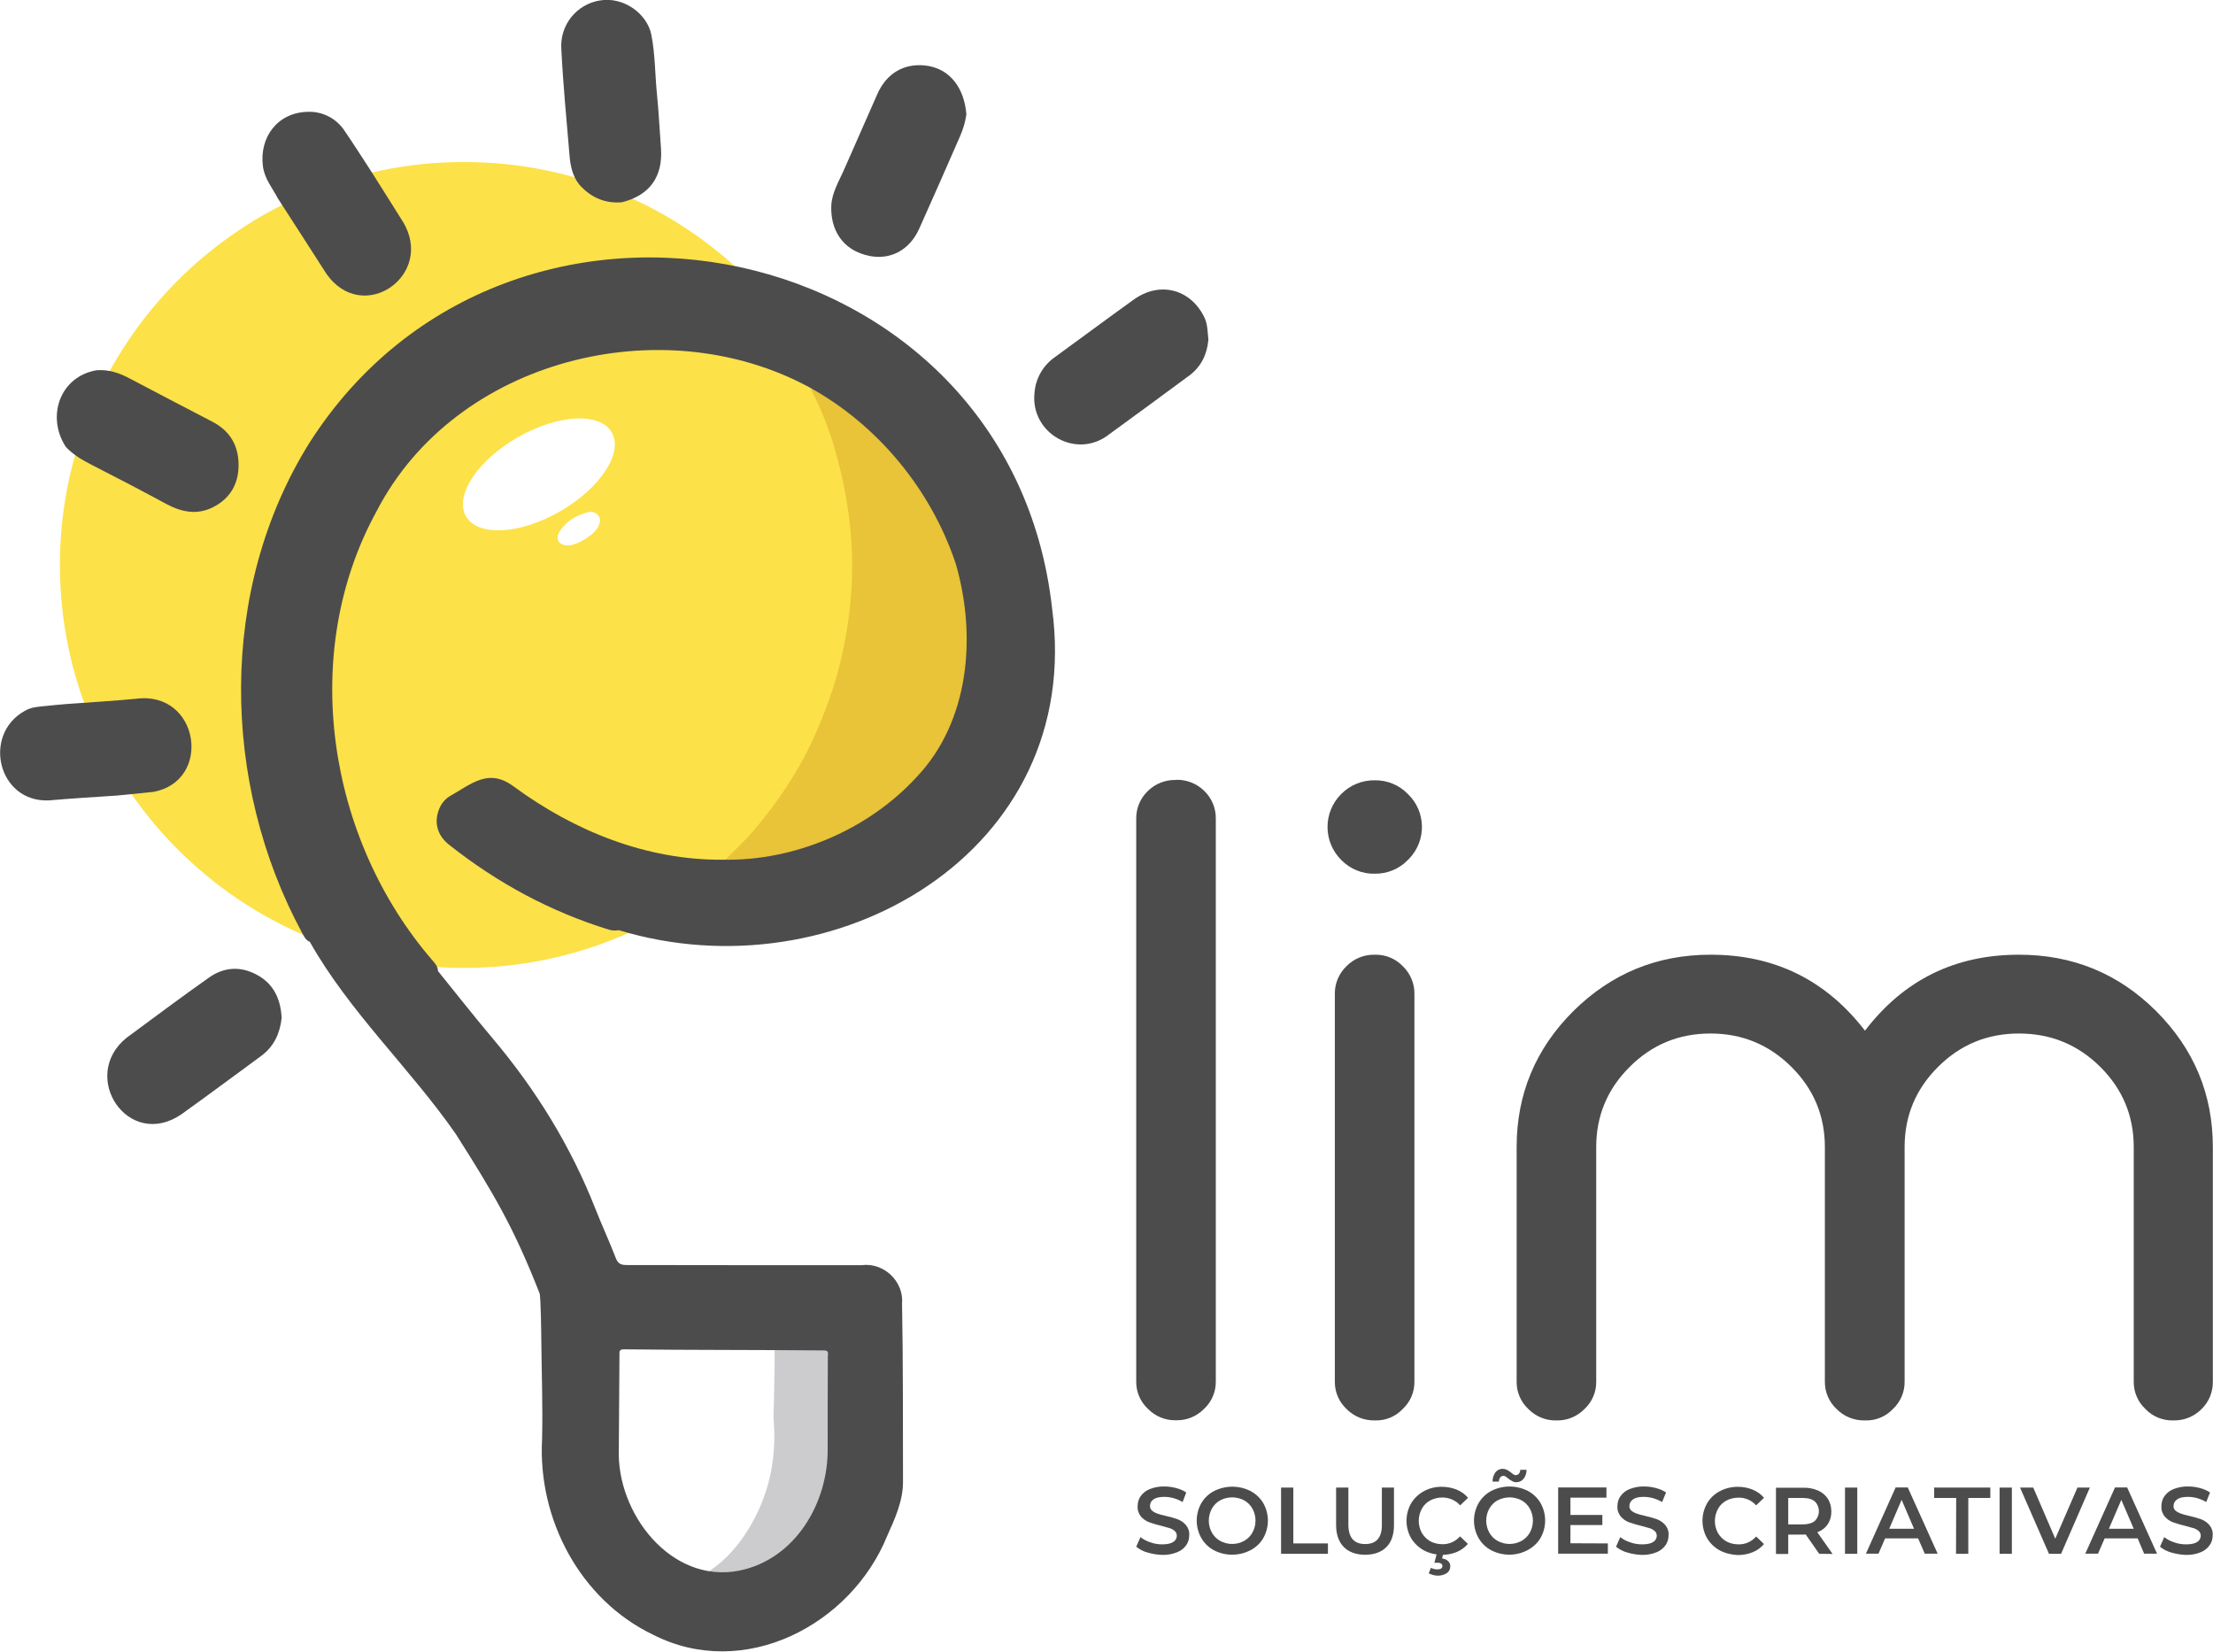
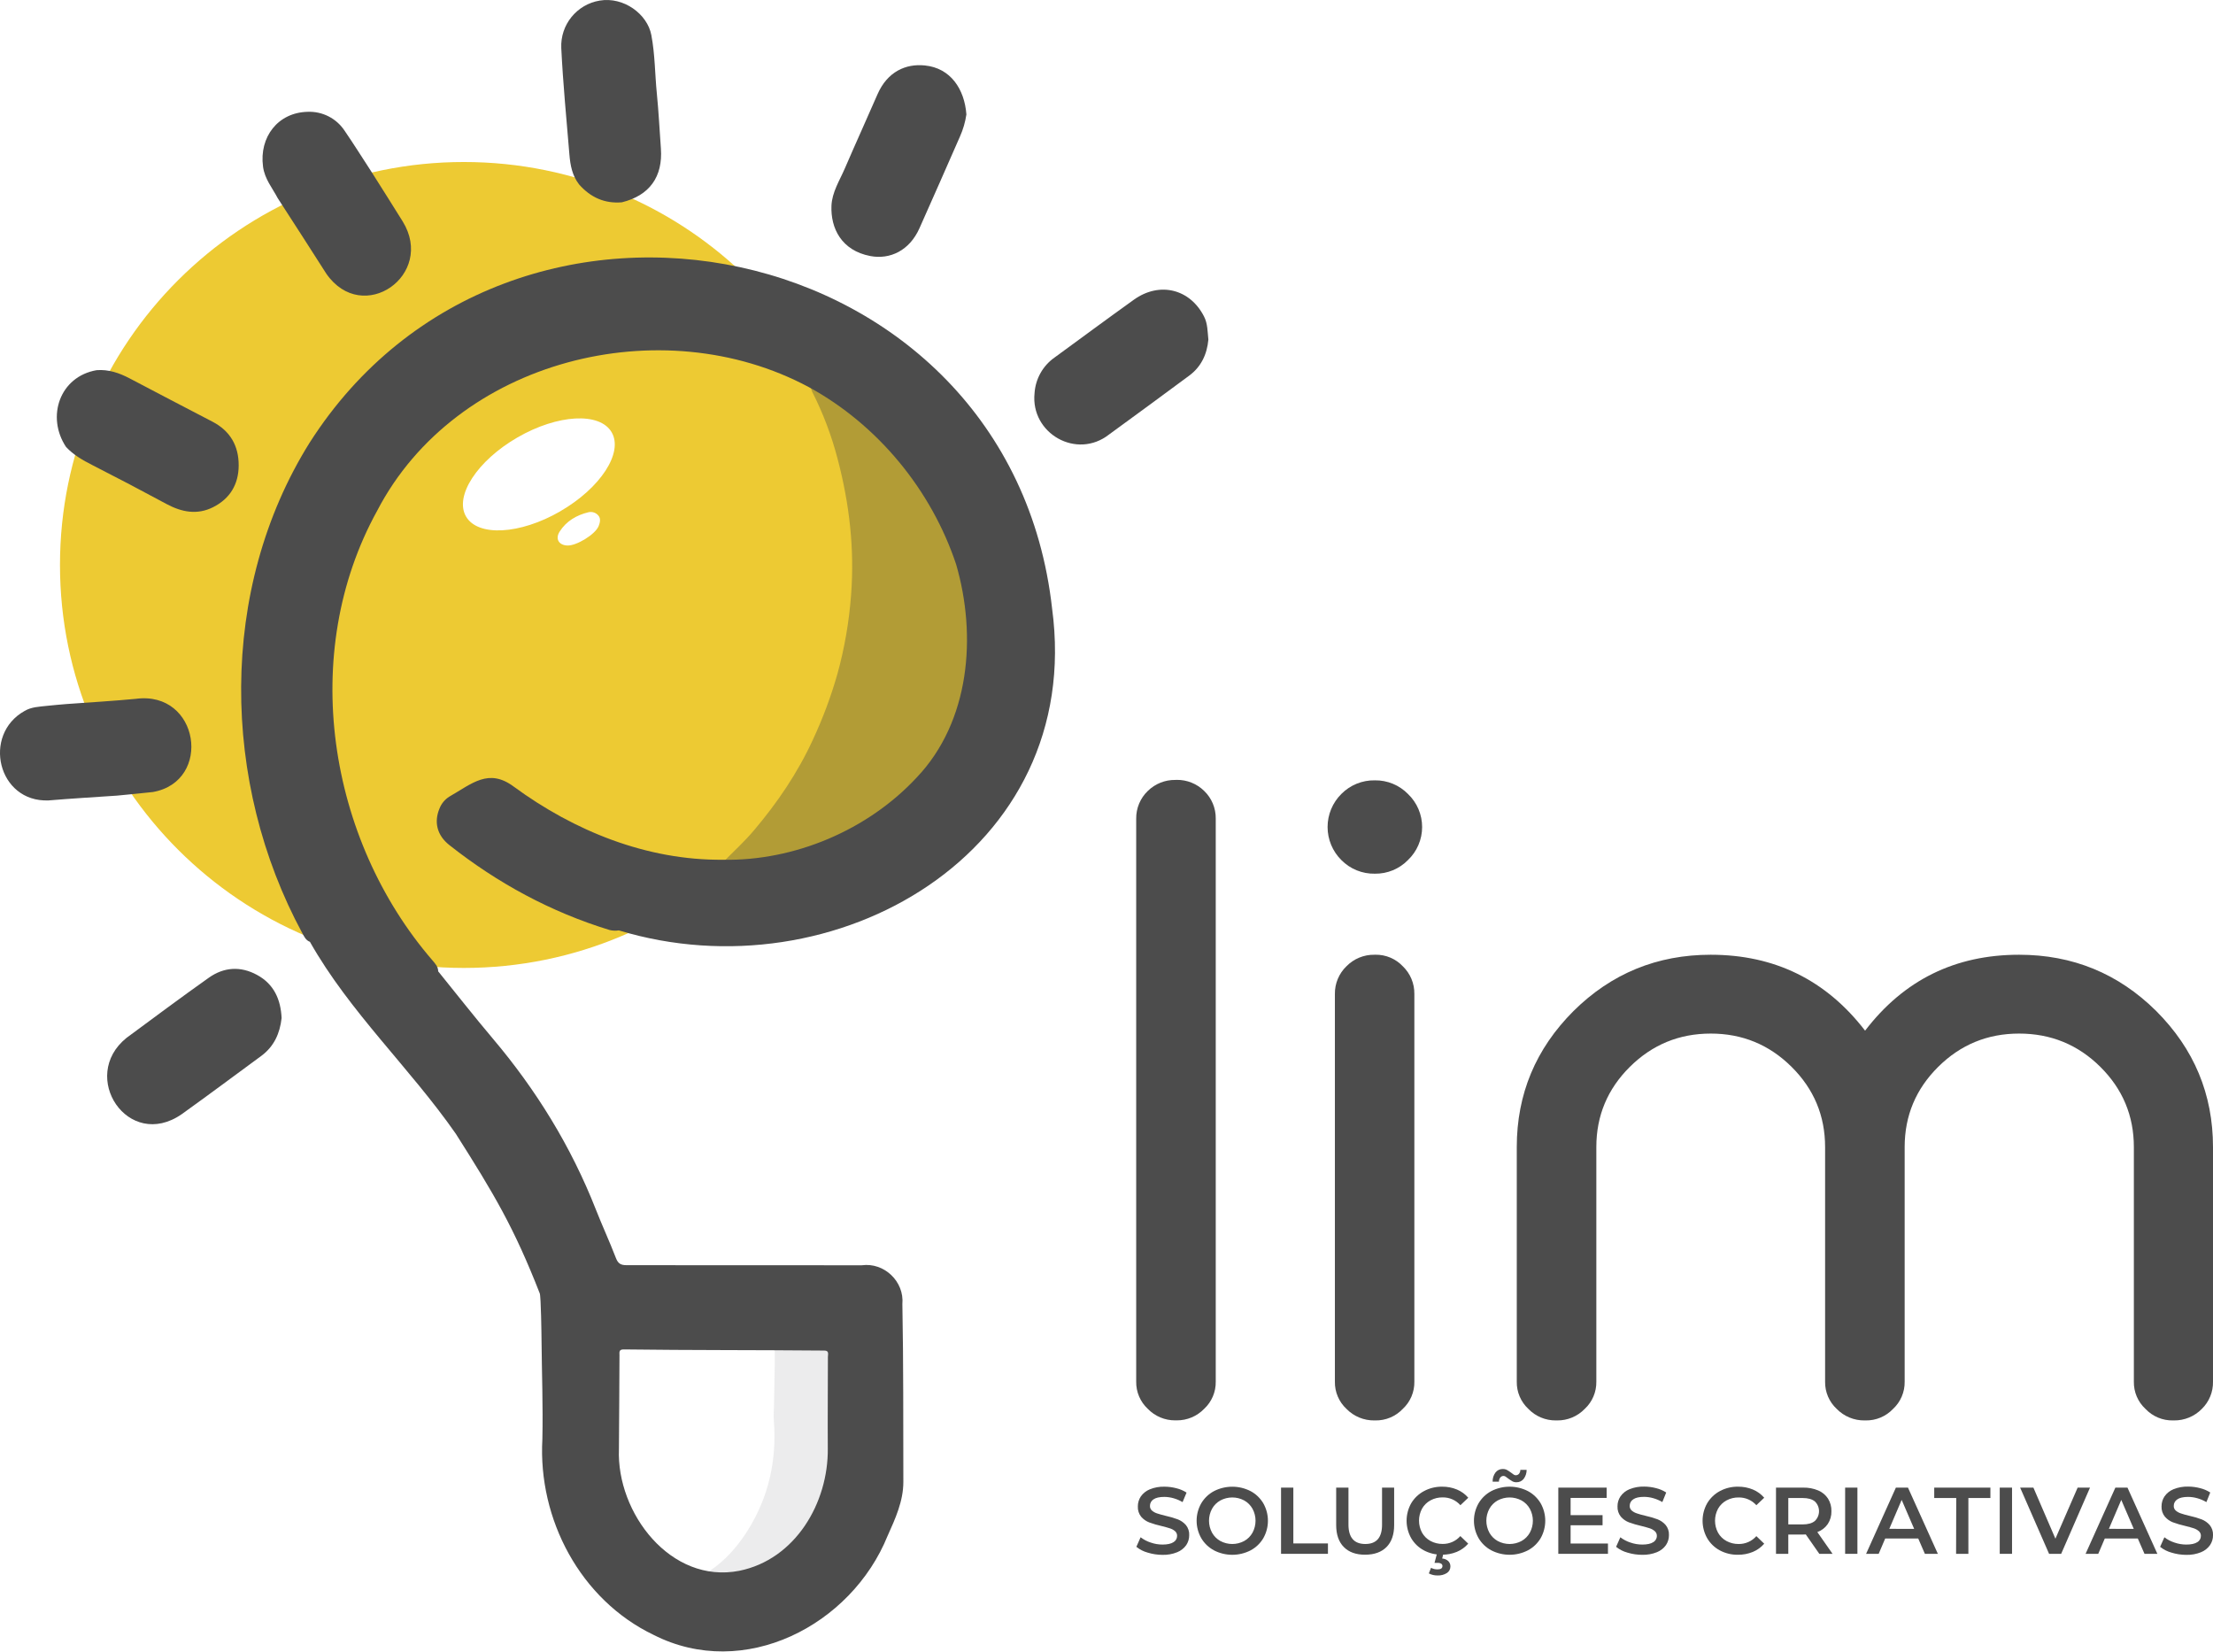
- <svg xmlns="http://www.w3.org/2000/svg" version="1.1" id="Camada_1" x="0px" y="0px" viewBox="0 0 1407.2 1050" style="enable-background:new 0 0 1407.2 1050;" xml:space="preserve">
-   <style type="text/css">
- 	.st0{fill:#FCE148;}
- 	.st1{fill:#4C4C4C;}
- 	.st2{fill:#E9C338;}
- 	.st3{opacity:0.4;fill:#808086;enable-background:new    ;}
- </style>
-   <path class="st0" d="M295,103C153.1,103,38.1,217.7,38.1,359.2s115,256.2,256.8,256.2s256.8-114.7,256.8-256.2S436.8,103,295,103z   M380.6,334.6c-2.2,5.2-14,12.5-19.8,12.2c-5.5-0.2-7.9-4.2-5-8.8c4.3-6.8,10.8-10.5,18.4-12.4c2.4-0.5,4.8,0.3,6.3,2.2  C382.1,329.7,381.5,332.4,380.6,334.6L380.6,334.6z M356.2,325.1c-25.6,14.8-52.4,16.2-59.9,3.2s7.2-35.5,32.8-50.2  s52.4-16.2,59.9-3.2S381.8,310.3,356.2,325.1L356.2,325.1z" />
-   <path class="st1" d="M395.4,128.6c-11,0.9-19.9-3.2-27.1-11.3c-4.4-5.6-5.7-12.3-6.2-19.1c-1.9-22.5-4.1-45.1-5.2-67.7  c-0.7-14.8,9.8-27.8,24.5-30.2c15.2-2.6,30.2,8.5,32.8,21.9c2.4,12.3,2.3,24.8,3.5,37.2c1.2,11.6,1.7,23.2,2.6,34.9  C421.6,112.4,413,124.3,395.4,128.6z" />
-   <path class="st1" d="M614.5,72.8c-0.7,4.8-2.1,9.5-4.1,14c-8.5,19.5-17.1,39-25.8,58.4c-6.3,14.2-18.7,20-31.3,17.6  c-18.3-3.5-25.3-17.6-24.7-32c0.4-8.6,5.2-16.1,8.5-23.8c6.8-15.7,13.9-31.3,20.7-47c6.3-14.4,18-19.6,30.1-18.4  C604.5,43.2,613.3,56.7,614.5,72.8z" />
-   <path class="st1" d="M236.2,109.2c6.6,10.5,13.3,21,19.9,31.6c20.9,34.1-25.4,66.4-48.6,33.2C197.3,158,186.9,142,176.6,126  c-3.4-6.5-8.3-12.2-9.4-20.1c-2.5-18.8,9.5-34.4,28.4-34.8c9.3-0.4,18.2,4.1,23.4,11.9C224.9,91.6,230.5,100.5,236.2,109.2z" />
-   <path class="st1" d="M61.4,235.4c7.6-0.6,14.4,1.7,21,5.2c17.5,9.2,35,18.4,52.6,27.5c11.4,5.9,16.8,15.4,16.7,27.9  c-0.1,11.9-5.5,21.1-16.3,26.5c-10.1,5.1-19.9,3.1-29.5-2c-15.7-8.5-31.4-16.7-47.3-24.8c-6.1-3.1-12-6.5-16.7-11.5  C29.3,265,38,239.4,61.4,235.4z" />
-   <path class="st1" d="M768.4,215.9c-0.8,9.2-4.5,17.2-12.2,22.9c-17,12.6-34,25-51,37.4c-20.6,16.2-50-0.6-47.4-26.2  c0.6-9.1,5.3-17.5,12.8-22.8c16.8-12.2,33.4-24.6,50.3-36.7c16.2-11.7,35.6-7,44.6,10.6C768,205.8,767.8,210.8,768.4,215.9z" />
-   <path class="st1" d="M179.1,647.2c-1.1,9.8-4.8,18-12.8,24c-16.9,12.4-33.7,24.9-50.7,37.1c-34,23.5-65.5-24-35.1-48.5  c17.4-12.8,34.7-25.8,52.3-38.2c9.6-6.8,20.1-7.5,30.6-1.8C174.2,625.6,178.5,635.5,179.1,647.2z" />
-   <path class="st2" d="M459.6,548.3c6.6-6.8,13.6-13.1,19.7-20.3c14.9-17.6,27.9-36.6,37.6-57.8c6.3-13.5,11.5-27.6,15.6-41.9  c4.5-16.5,7.4-33.3,8.7-50.4c2.2-29.2-1.1-57.7-8.5-85.7c-3.8-15-9.3-29.5-16.3-43.2c-0.6-1.4-1-2.8-1.2-4.2  c23.5,12.3,43,29.3,59.5,50c19.8,25,34.9,52.3,39.8,84.3c6.3,41.2,0.5,79.8-27,112.8c-13.2,15.9-29.6,28-48.2,37.3  c-16.8,8.4-34.3,14.6-52.8,17.5C477.6,548,468.6,549.1,459.6,548.3z" />
-   <path class="st1" d="M42.5,447.6c14.6-1.1,29.2-1.9,43.8-3.3c40.6-5.5,49.1,52.5,11,59.2c-7.6,0.9-15.2,1.5-22.8,2.3  c-14.5,1-29,1.8-43.5,3.1c-32.3,1.3-42.4-41.8-15.3-56.9c4.3-2.6,9.2-2.7,14-3.2C33.9,448.3,38.2,448,42.5,447.6z" />
-   <path class="st1" d="M748.2,495.8c6.5-0.1,12.8,2.4,17.5,7c4.8,4.6,7.5,11,7.4,17.6v357.9c0.1,6.6-2.6,12.9-7.4,17.4  c-4.6,4.7-10.9,7.4-17.5,7.3h-0.8c-6.6,0.1-12.9-2.6-17.5-7.3c-4.8-4.5-7.5-10.8-7.4-17.4V520.5c-0.1-6.6,2.6-13,7.4-17.6  c4.7-4.6,11-7.1,17.5-7L748.2,495.8z" />
-   <path class="st1" d="M874.2,555.5c-8,0.2-15.7-3-21.3-8.7c-11.6-11.5-11.7-30.3-0.1-41.9c0,0,0.1-0.1,0.1-0.1  c5.6-5.7,13.3-8.8,21.3-8.7c7.9-0.1,15.5,3,21,8.7c11.6,11,12,29.4,1,41c-0.3,0.3-0.7,0.7-1,1C889.7,552.5,882.1,555.6,874.2,555.5z   M874.5,607c6.6-0.1,12.9,2.5,17.5,7.3c4.8,4.6,7.5,11,7.4,17.6v246.5c0.1,6.6-2.6,12.9-7.4,17.4c-4.5,4.8-10.9,7.5-17.5,7.3H874  c-6.7,0.1-13.1-2.5-17.8-7.3c-4.8-4.5-7.5-10.8-7.4-17.4V631.9c-0.1-6.6,2.6-13,7.4-17.6c4.7-4.8,11.1-7.4,17.8-7.3L874.5,607z" />
-   <path class="st1" d="M1015,878.4c0.1,6.6-2.6,12.9-7.4,17.4c-4.6,4.7-10.9,7.4-17.5,7.3h-0.8c-6.6,0.1-12.9-2.6-17.5-7.3  c-4.8-4.5-7.5-10.8-7.4-17.4V729.3c0-33.6,12-62.5,36.1-86.5c24.1-23.8,53.1-35.8,87.2-35.8c40.7,0,73.4,16.1,98.2,48.3  c24.6-32.2,57.2-48.3,97.9-48.3c34.1,0,63.2,11.9,87.2,35.8c24.1,24.1,36.1,52.9,36.1,86.5v149.1c0.1,6.5-2.4,12.8-7.1,17.4  c-4.7,4.8-11.1,7.4-17.8,7.3h-0.5c-6.6,0.1-13-2.5-17.5-7.3c-4.8-4.5-7.5-10.8-7.4-17.4V729.3c0-19.9-7.1-36.9-21.3-51  s-31.4-21.2-51.7-21.2c-20,0-37.2,7-51.4,21.2c-14.2,14.1-21.3,31.1-21.3,51v149.1c0.1,6.6-2.6,12.9-7.4,17.4  c-4.5,4.8-10.9,7.5-17.5,7.3h-0.6c-6.7,0.1-13.1-2.5-17.8-7.3c-4.8-4.5-7.5-10.8-7.4-17.4V729.3c0-19.9-7.1-36.9-21.3-51  c-14.2-14.1-31.3-21.2-51.4-21.2c-20.1,0-37.2,7-51.4,21.2c-14.2,14.1-21.3,31.1-21.3,51L1015,878.4z" />
-   <path class="st3" d="M437.1,1006.1c16.5-6.3,28.9-18.1,38.4-33.2c13.1-21,18.4-44.3,16.5-69.4c-0.3-3.5,0-7.1,0.1-10.6  c0.3-16.7,0.8-33.5,0.3-50.2c-0.1-2.5-0.1-5,1.1-7.2c14.1-1.1,28.3-0.1,42.4-0.2c3.7,0,2.6,3,2.6,5c0,24.2-0.3,48.4-0.2,72.6  c0.3,16.2-3.1,32.3-9.8,47.1c-11.8,25.4-29.4,43.5-56.3,49.6C460.5,1012.5,448.1,1011.2,437.1,1006.1z" />
-   <path class="st1" d="M459.6,546.6c-48.4,0.4-94.4-18.2-133-46.6c-16-11.8-26.4-1.8-40.9,6.4c-2.8,1.8-5,4.5-6.3,7.6  c-3.6,8.6-1.6,17,6.3,23.2c30.6,24.2,64.4,42.5,101.9,54c1.9,0.5,3.9,0.5,5.9,0.2c137.3,41.7,296.3-49.8,275.5-204.6  C642.4,148,324,82.2,196.8,281.5c-58.2,93.1-56.3,216.3-4.6,311.8c1.2,2.2,2.2,4.5,4.8,5.5c25.3,44.8,63.5,80.1,92.7,122  c24.3,38.2,37,59.6,53.4,101.5c0.8,2.1,1.1,27,1.1,29.2c0.2,21.2,1,42.3,0.5,63.5c-2.8,50.8,24.1,102.1,70.7,124.4  c57.5,29.3,125.7-6,148.8-63c4.9-10.9,10-22.1,10-34.2c-0.1-37.7,0.1-75.5-0.6-113.1c1.3-14.4-11.6-26.6-25.8-24.7  c-49.8,0-99.6,0-149.4-0.1c-3.8,0-5.5-1-6.9-4.6c-4-10.4-8.7-20.5-12.8-30.9c-15.7-40-37.9-76-65.6-108.8  c-11.8-14-23.1-28.4-34.6-42.6c0-2.9-1.9-4.9-3.6-6.9c-66.7-77.2-85.2-195.3-35.2-285.9c50.1-96.3,180.9-128.9,274.5-78.6  c43.8,23.9,77.9,65.3,93.6,112.6c13.2,45.5,8.8,99.9-24.9,135.4C552,527.7,505.2,547.5,459.6,546.6z M396.6,857.9  c42.5,0.5,85.1,0.3,127.6,0.7c3.1,0,2.2,2.4,2.2,4c0,19.4-0.2,38.9-0.1,58.3c0.4,34.6-20.6,70.5-56.2,77.7  c-43.6,8.6-78.2-36.8-76.6-77.3c0.2-19.8,0.2-39.7,0.4-59.5C394,859.9,393.3,857.9,396.6,857.9z" />
-   <path class="st1" d="M729.7,987.1c-2.6-0.7-5.1-2-7.2-3.7l2.7-6.1c1.9,1.5,4.1,2.6,6.3,3.3c2.4,0.9,5,1.3,7.5,1.3  c3.1,0,5.5-0.5,7-1.5c1.4-0.8,2.3-2.3,2.3-4c0-1.1-0.4-2.2-1.3-3c-0.9-0.8-2-1.4-3.2-1.8c-1.3-0.4-3.1-0.9-5.4-1.5  c-2.6-0.6-5.2-1.4-7.8-2.3c-2-0.8-3.7-2-5.1-3.6c-1.5-1.9-2.3-4.2-2.1-6.6c0-2.3,0.6-4.5,1.9-6.3c1.4-2,3.4-3.6,5.7-4.5  c3-1.2,6.2-1.8,9.3-1.7c2.6,0,5.1,0.3,7.6,1c2.3,0.6,4.5,1.5,6.4,2.8L752,955c-1.8-1.1-3.7-1.9-5.8-2.5c-1.9-0.5-3.9-0.8-5.8-0.8  c-3.1,0-5.4,0.5-6.9,1.6c-1.4,0.9-2.3,2.5-2.2,4.2c-0.1,1.1,0.4,2.2,1.3,3c1,0.8,2.1,1.4,3.3,1.8c1.3,0.5,3.1,1,5.4,1.5  c2.6,0.6,5.2,1.3,7.7,2.2c2,0.8,3.7,2,5.1,3.6c1.5,1.8,2.3,4.1,2.1,6.5c0,2.2-0.6,4.5-1.9,6.3c-1.4,2-3.4,3.6-5.8,4.5  c-3,1.2-6.2,1.8-9.4,1.7C736,988.5,732.8,988,729.7,987.1z" />
-   <path class="st1" d="M772,985.7c-3.4-1.8-6.2-4.5-8.1-7.8c-3.9-6.9-3.9-15.3,0-22.2c1.9-3.3,4.8-6,8.1-7.7c7.3-3.7,15.9-3.7,23.2,0  c3.4,1.8,6.2,4.5,8.1,7.7c3.9,6.9,3.9,15.4,0,22.2c-1.9,3.3-4.7,5.9-8.1,7.7C787.9,989.4,779.2,989.4,772,985.7L772,985.7z   M791.1,979.7c2.2-1.2,4.1-3.1,5.3-5.3c2.6-4.7,2.6-10.5,0-15.2c-1.2-2.2-3.1-4.1-5.3-5.3c-4.7-2.5-10.4-2.5-15.2,0  c-2.2,1.2-4.1,3.1-5.3,5.3c-2.6,4.7-2.6,10.5,0,15.2c1.2,2.2,3.1,4.1,5.3,5.3C780.7,982.3,786.4,982.3,791.1,979.7z" />
-   <path class="st1" d="M814.6,945.8h7.8v35.5h22v6.6h-29.8V945.8z" />
-   <path class="st1" d="M854.5,983.6c-3.2-3.3-4.9-7.9-4.9-14v-23.8h7.8v23.5c0,8.3,3.6,12.4,10.7,12.4c7.1,0,10.7-4.1,10.6-12.4v-23.5  h7.7v23.8c0,6.1-1.6,10.8-4.8,14c-3.2,3.2-7.7,4.9-13.6,4.9C862.3,988.5,857.7,986.8,854.5,983.6z" />
-   <path class="st1" d="M905.4,985.7c-3.3-1.8-6.1-4.5-8.1-7.7c-3.9-6.9-3.9-15.3,0-22.2c2-3.3,4.8-5.9,8.1-7.7  c3.5-1.9,7.5-2.9,11.5-2.8c3.2,0,6.4,0.6,9.4,1.8c2.8,1.2,5.3,2.9,7.2,5.2l-5,4.8c-2.9-3.2-7-5-11.3-5c-2.7,0-5.4,0.6-7.8,1.9  c-2.2,1.2-4.1,3-5.3,5.3c-2.6,4.8-2.6,10.5,0,15.3c1.3,2.2,3.1,4,5.3,5.3c2.4,1.3,5.1,1.9,7.8,1.9c4.3,0.1,8.4-1.8,11.2-5l5,4.8  c-2,2.3-4.5,4.1-7.2,5.2c-3,1.2-6.2,1.8-9.5,1.8C912.9,988.5,908.9,987.6,905.4,985.7z M908.5,1000.3l1.4-3.5c1.3,0.7,2.7,1,4.1,1  c2.1,0,3.2-0.7,3.2-2.2c0-0.6-0.3-1.1-0.8-1.5c-0.7-0.4-1.6-0.6-2.4-0.5h-1.9l1.6-6.1h4.1l-0.8,3.4c1.5,0.1,2.8,0.7,3.9,1.7  c0.9,0.9,1.4,2.1,1.3,3.4c0,1.7-0.8,3.2-2.2,4.2c-1.8,1.1-3.9,1.7-6,1.6C912.1,1001.7,910.2,1001.2,908.5,1000.3z" />
-   <path class="st1" d="M948.3,985.7c-3.4-1.8-6.2-4.5-8.1-7.8c-3.9-6.9-3.9-15.3,0-22.2c1.9-3.3,4.7-6,8.1-7.8  c7.3-3.7,15.9-3.7,23.2,0c3.4,1.8,6.2,4.5,8.1,7.7c3.9,6.9,3.9,15.4,0,22.2c-1.9,3.3-4.8,5.9-8.1,7.7  C964.2,989.4,955.6,989.4,948.3,985.7L948.3,985.7z M967.5,979.7c2.2-1.2,4.1-3.1,5.3-5.3c2.6-4.7,2.6-10.5,0-15.2  c-1.2-2.2-3.1-4.1-5.3-5.3c-4.7-2.5-10.4-2.5-15.2,0c-2.2,1.2-4.1,3.1-5.3,5.3c-2.6,4.7-2.6,10.5,0,15.2c1.2,2.2,3.1,4.1,5.3,5.3  C957.1,982.3,962.7,982.3,967.5,979.7z M961.6,941.7c-1-0.5-1.9-1.1-2.7-1.8c-0.5-0.4-1-0.8-1.6-1.2c-0.4-0.2-0.8-0.4-1.2-0.4  c-0.8,0-1.6,0.4-2.1,1c-0.6,0.8-0.9,1.7-0.9,2.7h-4c-0.1-2.1,0.6-4.2,1.8-5.9c1.1-1.4,2.8-2.3,4.7-2.2c0.9,0,1.8,0.2,2.6,0.6  c1,0.5,1.9,1.1,2.7,1.8c0.5,0.4,1,0.8,1.6,1.2c0.4,0.2,0.8,0.4,1.2,0.4c0.8,0,1.6-0.3,2.1-0.9c0.6-0.7,0.9-1.6,0.9-2.5h4  c0,2.1-0.6,4.1-1.9,5.7c-1.1,1.4-2.8,2.2-4.6,2.2C963.3,942.4,962.4,942.2,961.6,941.7L961.6,941.7z" />
-   <path class="st1" d="M1022.4,981.3v6.5h-31.6v-42.1h30.7v6.5h-22.9v11h20.3v6.4h-20.3v11.6L1022.4,981.3z" />
-   <path class="st1" d="M1034.8,987.1c-2.6-0.7-5.1-2-7.2-3.7l2.7-6.1c1.9,1.5,4.1,2.6,6.3,3.3c2.4,0.9,5,1.3,7.6,1.3  c3.1,0,5.5-0.5,7-1.5c1.4-0.8,2.3-2.3,2.3-4c0-1.1-0.4-2.2-1.3-3c-1-0.8-2.1-1.5-3.3-1.8c-1.3-0.4-3.1-0.9-5.4-1.5  c-2.6-0.6-5.2-1.4-7.8-2.3c-2-0.8-3.7-2-5.1-3.6c-1.5-1.9-2.3-4.2-2.1-6.6c0-2.3,0.6-4.5,1.9-6.3c1.4-2,3.4-3.6,5.7-4.5  c3-1.2,6.2-1.8,9.3-1.7c2.6,0,5.1,0.3,7.6,1c2.3,0.6,4.5,1.5,6.4,2.8l-2.5,6.1c-1.8-1.1-3.8-1.9-5.8-2.5c-1.9-0.5-3.9-0.8-5.8-0.8  c-3.1,0-5.4,0.5-6.9,1.6c-1.4,0.9-2.3,2.5-2.3,4.2c-0.1,1.1,0.4,2.2,1.3,3c1,0.8,2.1,1.4,3.3,1.8c1.3,0.5,3.1,1,5.4,1.5  c2.6,0.6,5.2,1.3,7.7,2.2c2,0.8,3.7,2,5.1,3.6c1.5,1.8,2.3,4.1,2.1,6.5c0,2.2-0.6,4.5-1.9,6.3c-1.4,2-3.4,3.6-5.7,4.5  c-3,1.2-6.2,1.8-9.4,1.7C1041,988.5,1037.8,988,1034.8,987.1z" />
-   <path class="st1" d="M1093.5,985.7c-3.3-1.8-6.1-4.5-8-7.7c-3.9-6.9-3.9-15.3,0-22.2c1.9-3.3,4.7-5.9,8.1-7.7  c3.5-1.9,7.5-2.8,11.5-2.8c3.2,0,6.4,0.6,9.4,1.8c2.8,1.2,5.3,2.9,7.2,5.2l-5,4.8c-2.9-3.2-7-5-11.2-4.9c-2.7,0-5.4,0.6-7.8,1.9  c-2.2,1.2-4.1,3-5.3,5.3c-2.6,4.8-2.6,10.5,0,15.3c1.3,2.2,3.1,4,5.3,5.3c2.4,1.3,5.1,1.9,7.8,1.9c4.3,0.1,8.4-1.8,11.2-5l5,4.8  c-2,2.3-4.5,4.1-7.2,5.2c-3,1.2-6.2,1.8-9.5,1.8C1101,988.5,1097.1,987.6,1093.5,985.7z" />
-   <path class="st1" d="M1156.8,987.9l-8.6-12.3c-0.5,0-1.1,0.1-1.6,0.1h-9.5v12.3h-7.8v-42.1h17.3c3.3-0.1,6.5,0.5,9.5,1.8  c2.5,1.1,4.7,2.9,6.2,5.2c1.5,2.4,2.2,5.2,2.2,8c0.1,2.9-0.7,5.8-2.3,8.2c-1.6,2.4-3.9,4.1-6.6,5.1l9.7,13.8L1156.8,987.9z   M1154,954.6c-1.8-1.5-4.3-2.2-7.8-2.2h-9.1v16.8h9.1c3.4,0,6-0.7,7.8-2.2c3.4-3.3,3.5-8.7,0.2-12.2  C1154.2,954.7,1154.1,954.6,1154,954.6L1154,954.6z" />
-   <path class="st1" d="M1173.2,945.8h7.8v42.1h-7.8V945.8z" />
-   <path class="st1" d="M1219.7,978.1h-21l-4.2,9.7h-8l18.9-42.1h7.7l19,42.1h-8.2L1219.7,978.1z M1217.1,972l-7.9-18.4l-7.9,18.4  L1217.1,972z" />
-   <path class="st1" d="M1243.9,952.4h-14v-6.6h35.7v6.6h-14v35.5h-7.8L1243.9,952.4z" />
-   <path class="st1" d="M1271.5,945.8h7.8v42.1h-7.8V945.8z" />
-   <path class="st1" d="M1328.9,945.8l-18.3,42.1h-7.7l-18.4-42.1h8.4l14,32.5l14.1-32.5L1328.9,945.8z" />
-   <path class="st1" d="M1359.3,978.1h-21l-4.2,9.7h-8.1l18.9-42.1h7.7l19,42.1h-8.2L1359.3,978.1z M1356.8,972l-7.9-18.4l-7.9,18.4  L1356.8,972z" />
-   <path class="st1" d="M1380.7,987.1c-2.6-0.7-5.1-2-7.2-3.7l2.7-6.1c1.9,1.5,4.1,2.6,6.3,3.3c2.4,0.9,5,1.3,7.6,1.3  c3.1,0,5.5-0.5,7-1.5c1.4-0.8,2.3-2.3,2.3-4c0-1.1-0.4-2.2-1.3-3c-1-0.8-2.1-1.5-3.3-1.8c-1.3-0.4-3.1-0.9-5.4-1.5  c-2.6-0.6-5.2-1.4-7.8-2.3c-2-0.8-3.7-2-5.1-3.6c-1.5-1.9-2.3-4.2-2.1-6.6c0-2.3,0.6-4.5,1.9-6.3c1.4-2,3.4-3.6,5.7-4.5  c3-1.2,6.2-1.8,9.3-1.7c2.6,0,5.1,0.3,7.6,1c2.3,0.6,4.5,1.5,6.4,2.8l-2.4,6.1c-1.8-1.1-3.8-1.9-5.8-2.5c-1.9-0.5-3.9-0.8-5.8-0.8  c-3.1,0-5.4,0.5-6.9,1.6c-1.4,0.9-2.3,2.5-2.3,4.2c-0.1,1.1,0.4,2.2,1.3,3c1,0.8,2.1,1.4,3.3,1.8c1.3,0.5,3.1,1,5.4,1.5  c2.6,0.6,5.2,1.3,7.7,2.2c2,0.8,3.7,2,5.1,3.6c1.5,1.8,2.3,4.1,2.1,6.5c0,2.3-0.6,4.5-1.9,6.3c-1.4,2-3.4,3.6-5.7,4.5  c-3,1.2-6.2,1.8-9.4,1.7C1386.9,988.5,1383.8,988,1380.7,987.1z" />
+ <svg xmlns="http://www.w3.org/2000/svg" id="Camada_1" data-name="Camada 1" viewBox="0 0 1407.15 1049.96">
+   <defs>
+     <style>.cls-1{fill:#edca33;}.cls-2{fill:#4c4c4c;}.cls-3{fill:#b29c36;}.cls-4{fill:#808086;opacity:0.15;}</style>
+   </defs>
+   <path class="cls-1" d="M295,103C153.18,103,38.19,217.67,38.19,359.17S153.18,615.39,295,615.39,551.85,500.68,551.85,359.17,436.87,103,295,103Zm85.65,231.57c-2.18,5.24-14,12.45-19.8,12.25-5.45-.18-7.86-4.2-5-8.77,4.28-6.77,10.79-10.55,18.44-12.4a6.33,6.33,0,0,1,6.32,2.22C382.16,329.71,381.58,332.35,380.67,334.53Zm-24.4-9.46c-25.58,14.77-52.39,16.22-59.89,3.24s7.17-35.48,32.75-50.25,52.39-16.22,59.89-3.24S381.85,310.3,356.27,325.07Z" transform="translate(-0.05)" />
+   <path class="cls-2" d="M395.47,128.62c-11,.94-19.91-3.15-27.14-11.29-4.42-5.59-5.66-12.28-6.22-19.08-1.87-22.55-4.07-45.09-5.17-67.69A29.25,29.25,0,0,1,381.4.37c15.18-2.56,30.25,8.52,32.8,21.89,2.35,12.31,2.27,24.84,3.51,37.25,1.16,11.59,1.72,23.24,2.57,34.86C421.6,112.44,413,124.31,395.47,128.62Z" transform="translate(-0.05)" />
+   <path class="cls-2" d="M614.54,72.77a54,54,0,0,1-4.08,14q-12.8,29.24-25.78,58.38c-6.34,14.17-18.71,20-31.26,17.63-18.32-3.52-25.27-17.65-24.68-32,.36-8.58,5.21-16.05,8.55-23.8,6.76-15.71,13.88-31.27,20.71-47,6.29-14.44,18-19.61,30.09-18.37C604.53,43.23,613.35,56.71,614.54,72.77Z" transform="translate(-0.05)" />
+   <path class="cls-2" d="M236.24,109.22c6.64,10.53,13.32,21,19.89,31.6,20.86,34.05-25.42,66.44-48.55,33.25C197.36,158,187,142,176.65,126c-3.43-6.52-8.3-12.16-9.35-20.06-2.52-18.84,9.52-34.45,28.38-34.85A26.84,26.84,0,0,1,219.1,83C225,91.61,230.54,100.48,236.24,109.22Z" transform="translate(-0.05)" />
+   <path class="cls-2" d="M61.47,235.35c7.57-.6,14.38,1.74,21,5.21q26.27,13.83,52.61,27.5c11.37,5.89,16.79,15.42,16.74,27.89-.06,11.92-5.5,21.11-16.3,26.52-10.11,5.06-19.9,3.14-29.52-2C90.29,312,74.56,303.73,58.71,295.66c-6.12-3.11-12-6.47-16.68-11.52C29.33,265,38,239.41,61.47,235.35Z" transform="translate(-0.05)" />
+   <path class="cls-2" d="M768.4,215.93c-.85,9.23-4.49,17.18-12.15,22.86q-25.43,18.84-51,37.45c-20.58,16.16-50-.65-47.38-26.24a30.12,30.12,0,0,1,12.81-22.76C687.43,215,704.11,202.67,721,190.57c16.24-11.67,35.64-7,44.63,10.62C768,205.77,767.86,210.83,768.4,215.93Z" transform="translate(-0.05)" />
+   <path class="cls-2" d="M179.11,647.25c-1.1,9.79-4.79,18-12.83,24-16.89,12.4-33.68,24.94-50.71,37.14-34,23.53-65.52-24-35.1-48.52,17.38-12.84,34.71-25.76,52.34-38.25,9.58-6.79,20.15-7.51,30.62-1.83C174.27,625.64,178.57,635.48,179.11,647.25Z" transform="translate(-0.05)" />
+   <path class="cls-3" d="M459.63,548.34c6.61-6.75,13.65-13.13,19.74-20.32,14.94-17.65,27.87-36.61,37.57-57.77a279.84,279.84,0,0,0,15.63-41.93,261.46,261.46,0,0,0,8.67-50.38c2.2-29.17-1.11-57.67-8.47-85.72A211.75,211.75,0,0,0,516.45,249a22.16,22.16,0,0,1-1.24-4.25c23.5,12.3,43,29.29,59.48,50,19.83,25,34.86,52.32,39.76,84.28,6.31,41.19.45,79.76-27,112.78-13.21,15.88-29.61,28-48.19,37.26-16.81,8.4-34.26,14.56-52.79,17.47C477.61,548,468.66,549.13,459.63,548.34Z" transform="translate(-0.05)" />
+   <path class="cls-2" d="M42.53,447.6c14.59-1.07,29.21-1.9,43.77-3.29,40.55-5.48,49.07,52.45,11,59.23-7.6.85-15.21,1.53-22.82,2.29-14.51,1-29,1.83-43.53,3.06C-1.39,510.18-11.4,467.1,15.69,452c4.34-2.56,9.19-2.67,14-3.22C33.92,448.28,38.23,448,42.53,447.6Z" transform="translate(-0.05)" />
+   <path class="cls-2" d="M748.21,495.82a24.52,24.52,0,0,1,17.5,7,24,24,0,0,1,7.38,17.63v357.9a23.07,23.07,0,0,1-7.38,17.36,24,24,0,0,1-17.5,7.32h-.82a24,24,0,0,1-17.5-7.32,23.07,23.07,0,0,1-7.38-17.36V520.49a24,24,0,0,1,7.38-17.63,24.5,24.5,0,0,1,17.5-7Z" transform="translate(-0.05)" />
+   <path class="cls-2" d="M874.27,555.47a29.12,29.12,0,0,1-21.33-8.68,29.61,29.61,0,0,1,0-42,29.15,29.15,0,0,1,21.33-8.67,28.84,28.84,0,0,1,21.05,8.67,29,29,0,0,1,0,42A28.81,28.81,0,0,1,874.27,555.47Zm.27,51.51A23.45,23.45,0,0,1,892,614.3a23.94,23.94,0,0,1,7.38,17.63V878.39A23.07,23.07,0,0,1,892,895.75a23.45,23.45,0,0,1-17.5,7.32H874a24.32,24.32,0,0,1-17.77-7.32,23.07,23.07,0,0,1-7.38-17.36V631.93a23.94,23.94,0,0,1,7.38-17.63A24.32,24.32,0,0,1,874,607Z" transform="translate(-0.05)" />
+   <path class="cls-2" d="M1015.09,878.39a23.08,23.08,0,0,1-7.39,17.36,24,24,0,0,1-17.5,7.32h-.82a24,24,0,0,1-17.5-7.32,23.07,23.07,0,0,1-7.38-17.36V729.27q0-50.44,36.09-86.5Q1036.7,607,1087.82,607q61,0,98.16,48.27Q1222.9,607,1283.87,607q51.14,0,87.23,35.79,36.09,36.08,36.1,86.5V878.39a23.53,23.53,0,0,1-7.11,17.36,24.36,24.36,0,0,1-17.78,7.32h-.54a23.42,23.42,0,0,1-17.5-7.32,23,23,0,0,1-7.39-17.36V729.27q0-29.84-21.33-51t-51.68-21.15q-30.07,0-51.4,21.15t-21.33,51V878.39a23.07,23.07,0,0,1-7.38,17.36,23.45,23.45,0,0,1-17.5,7.32h-.55a24.32,24.32,0,0,1-17.77-7.32,23.08,23.08,0,0,1-7.39-17.36V729.27q0-29.84-21.32-51t-51.41-21.15q-30.08,0-51.41,21.15t-21.32,51Z" transform="translate(-0.05)" />
+   <path class="cls-4" d="M437.16,1006.07c16.5-6.26,28.93-18.06,38.42-33.2,13.14-21,18.43-44.26,16.54-69.36-.26-3.5,0-7.06.09-10.59.33-16.74.8-33.49.32-50.25-.07-2.45-.12-5,1.1-7.22,14.14-1.09,28.28-.12,42.42-.16,3.69,0,2.62,3,2.62,5,0,24.18-.31,48.37-.19,72.56a109.17,109.17,0,0,1-9.85,47.13c-11.76,25.39-29.44,43.55-56.28,49.64A53.6,53.6,0,0,1,437.16,1006.07Z" transform="translate(-0.05)" />
+   <path class="cls-2" d="M459.62,546.61c-48.39.39-94.37-18.23-133-46.57-15.95-11.8-26.39-1.84-40.87,6.44a15.65,15.65,0,0,0-6.26,7.59c-3.58,8.58-1.58,17,6.28,23.2,30.65,24.21,64.45,42.53,101.86,54a15.09,15.09,0,0,0,5.9.24c137.27,41.7,296.34-49.75,275.5-204.64C642.43,148,324,82.19,196.89,281.51c-58.19,93.12-56.3,216.28-4.6,311.79,1.18,2.19,2.24,4.52,4.83,5.49,25.31,44.75,63.53,80.09,92.74,122,24.28,38.25,37,59.57,53.4,101.52.78,2.06,1.11,27,1.12,29.21.19,21.15,1,42.32.54,63.46-2.84,50.82,24.11,102.09,70.73,124.44,57.54,29.26,125.71-6,148.8-63,4.91-10.91,10-22.09,10-34.23-.1-37.68.09-75.45-.62-113.09,1.31-14.36-11.58-26.64-25.85-24.67q-74.72,0-149.44-.06c-3.76,0-5.5-1-6.87-4.59-4-10.39-8.69-20.51-12.76-30.87-15.73-40-37.9-76-65.65-108.78-11.82-14-23.08-28.37-34.59-42.58,0-2.94-1.87-4.88-3.59-6.92-66.68-77.16-85.2-195.3-35.23-285.86,50.1-96.33,180.88-128.86,274.5-78.65C558.14,270,592.21,311.42,608,358.77c13.25,45.49,8.78,99.9-24.94,135.41C552,527.7,505.27,547.5,459.62,546.61ZM396.68,857.93c42.54.55,85.06.34,127.56.73,3.14,0,2.24,2.37,2.24,4,0,19.44-.21,38.88-.07,58.31.36,34.56-20.64,70.46-56.23,77.69-43.65,8.58-78.16-36.77-76.58-77.32.19-19.85.23-39.7.35-59.54C394,859.9,393.31,857.89,396.68,857.93Z" transform="translate(-0.05)" />
+   <path class="cls-2" d="M729.79,987.1a19.65,19.65,0,0,1-7.18-3.67l2.7-6.07a21.39,21.39,0,0,0,6.35,3.33,22.83,22.83,0,0,0,7.54,1.3q4.69,0,7-1.51a4.54,4.54,0,0,0,2.31-4,3.84,3.84,0,0,0-1.29-3A9.18,9.18,0,0,0,744,971.7q-2-.66-5.41-1.5a63.17,63.17,0,0,1-7.78-2.28,13,13,0,0,1-5.12-3.58,9.67,9.67,0,0,1-2.13-6.59,11.24,11.24,0,0,1,1.89-6.34,12.87,12.87,0,0,1,5.72-4.54,23.16,23.16,0,0,1,9.35-1.68,30.21,30.21,0,0,1,7.57,1,21,21,0,0,1,6.44,2.76L752,955a24.37,24.37,0,0,0-5.77-2.47,21.67,21.67,0,0,0-5.83-.84c-3.09,0-5.38.52-6.89,1.56a4.84,4.84,0,0,0-2.25,4.15,3.75,3.75,0,0,0,1.29,3,9.28,9.28,0,0,0,3.28,1.8q2,.68,5.41,1.51a57.21,57.21,0,0,1,7.7,2.25,13.28,13.28,0,0,1,5.14,3.58,9.44,9.44,0,0,1,2.13,6.49,11.13,11.13,0,0,1-1.89,6.32,12.94,12.94,0,0,1-5.75,4.51,23.38,23.38,0,0,1-9.38,1.68A32.23,32.23,0,0,1,729.79,987.1Z" transform="translate(-0.05)" />
+   <path class="cls-2" d="M772,985.68a20.6,20.6,0,0,1-8.12-7.75,22.34,22.34,0,0,1,0-22.19A20.7,20.7,0,0,1,772,948a25.53,25.53,0,0,1,23.21,0,20.8,20.8,0,0,1,8.11,7.73,22.45,22.45,0,0,1,0,22.25,20.71,20.71,0,0,1-8.11,7.72,25.45,25.45,0,0,1-23.21,0Zm19.18-5.95a13.65,13.65,0,0,0,5.29-5.29,16,16,0,0,0,0-15.21,13.65,13.65,0,0,0-5.29-5.29,16.05,16.05,0,0,0-15.15,0,13.68,13.68,0,0,0-5.3,5.29,16,16,0,0,0,0,15.21,13.68,13.68,0,0,0,5.3,5.29,16.05,16.05,0,0,0,15.15,0Z" transform="translate(-0.05)" />
+   <path class="cls-2" d="M814.61,945.79h7.82v35.48h22v6.61H814.61Z" transform="translate(-0.05)" />
+   <path class="cls-2" d="M854.54,983.58q-4.87-4.91-4.87-14V945.79h7.81v23.45q0,12.39,10.71,12.39t10.64-12.39V945.79h7.7v23.75q0,9.13-4.84,14t-13.56,4.9Q859.4,988.48,854.54,983.58Z" transform="translate(-0.05)" />
+   <path class="cls-2" d="M905.44,985.68a20.51,20.51,0,0,1-8.06-7.72,22.55,22.55,0,0,1,0-22.25A20.82,20.82,0,0,1,905.5,948,23.7,23.7,0,0,1,917,945.19a24,24,0,0,1,9.44,1.8,19.31,19.31,0,0,1,7.22,5.23l-5,4.75A14.77,14.77,0,0,0,917.37,952a15.73,15.73,0,0,0-7.76,1.9,13.66,13.66,0,0,0-5.35,5.26,16.14,16.14,0,0,0,0,15.27,13.66,13.66,0,0,0,5.35,5.26,15.84,15.84,0,0,0,7.76,1.9,14.69,14.69,0,0,0,11.25-5l5,4.81a19.37,19.37,0,0,1-7.25,5.23,24.25,24.25,0,0,1-9.47,1.8A23.6,23.6,0,0,1,905.44,985.68Zm3.15,14.65,1.39-3.55a8.76,8.76,0,0,0,4.08,1c2.13,0,3.19-.72,3.19-2.16a1.69,1.69,0,0,0-.78-1.45,4.28,4.28,0,0,0-2.41-.54H912.2l1.62-6.13h4.09l-.84,3.37a6.32,6.32,0,0,1,3.91,1.65,4.66,4.66,0,0,1,1.32,3.4,4.86,4.86,0,0,1-2.22,4.15,10.21,10.21,0,0,1-6,1.56A11.33,11.33,0,0,1,908.59,1000.33Z" transform="translate(-0.05)" />
+   <path class="cls-2" d="M948.34,985.68a20.6,20.6,0,0,1-8.12-7.75,22.34,22.34,0,0,1,0-22.19,20.7,20.7,0,0,1,8.12-7.76,25.53,25.53,0,0,1,23.21,0,20.83,20.83,0,0,1,8.12,7.73,22.52,22.52,0,0,1,0,22.25,20.74,20.74,0,0,1-8.12,7.72,25.45,25.45,0,0,1-23.21,0Zm19.18-5.95a13.65,13.65,0,0,0,5.29-5.29,15.95,15.95,0,0,0,0-15.21,13.65,13.65,0,0,0-5.29-5.29,16.05,16.05,0,0,0-15.15,0,13.59,13.59,0,0,0-5.29,5.29,15.95,15.95,0,0,0,0,15.21,13.59,13.59,0,0,0,5.29,5.29,16.05,16.05,0,0,0,15.15,0Zm-5.86-38a23,23,0,0,1-2.74-1.81,16.19,16.19,0,0,0-1.59-1.17,2.34,2.34,0,0,0-1.24-.39,2.59,2.59,0,0,0-2.07,1,4.26,4.26,0,0,0-.87,2.65h-4a9.29,9.29,0,0,1,1.83-5.86,5.7,5.7,0,0,1,4.66-2.2,5.42,5.42,0,0,1,2.62.6,25.2,25.2,0,0,1,2.74,1.81,16.19,16.19,0,0,0,1.59,1.17,2.33,2.33,0,0,0,1.23.39,2.68,2.68,0,0,0,2.08-.9,3.87,3.87,0,0,0,.87-2.53h4a9.4,9.4,0,0,1-1.87,5.72,5.64,5.64,0,0,1-4.63,2.16A5.41,5.41,0,0,1,961.66,941.76Z" transform="translate(-0.05)" />
+   <path class="cls-2" d="M1022.48,981.33v6.55H990.91V945.79h30.73v6.55H998.73v10.95h20.32v6.43H998.73v11.61Z" transform="translate(-0.05)" />
+   <path class="cls-2" d="M1034.84,987.1a19.62,19.62,0,0,1-7.19-3.67l2.71-6.07a21.33,21.33,0,0,0,6.34,3.33,22.89,22.89,0,0,0,7.55,1.3c3.12,0,5.46-.5,7-1.51a4.53,4.53,0,0,0,2.32-4,3.82,3.82,0,0,0-1.3-3,9.22,9.22,0,0,0-3.27-1.84q-2-.66-5.41-1.5a62.87,62.87,0,0,1-7.79-2.28,12.87,12.87,0,0,1-5.11-3.58,9.63,9.63,0,0,1-2.14-6.59,11.17,11.17,0,0,1,1.9-6.34,12.78,12.78,0,0,1,5.71-4.54,23.19,23.19,0,0,1,9.35-1.68,30.29,30.29,0,0,1,7.58,1,21,21,0,0,1,6.43,2.76l-2.46,6.08a24.44,24.44,0,0,0-5.78-2.47,21.62,21.62,0,0,0-5.83-.84q-4.64,0-6.88,1.56a4.83,4.83,0,0,0-2.26,4.15,3.75,3.75,0,0,0,1.29,3,9.37,9.37,0,0,0,3.28,1.8c1.32.45,3.13,1,5.41,1.51a57.21,57.21,0,0,1,7.7,2.25,13.21,13.21,0,0,1,5.14,3.58,9.44,9.44,0,0,1,2.13,6.49,11.13,11.13,0,0,1-1.89,6.32,12.9,12.9,0,0,1-5.74,4.51,23.41,23.41,0,0,1-9.38,1.68A32.13,32.13,0,0,1,1034.84,987.1Z" transform="translate(-0.05)" />
+   <path class="cls-2" d="M1093.58,985.68a20.55,20.55,0,0,1-8-7.72,22.55,22.55,0,0,1,0-22.25,20.82,20.82,0,0,1,8.09-7.73,23.7,23.7,0,0,1,11.51-2.79,24.07,24.07,0,0,1,9.44,1.8,19.31,19.31,0,0,1,7.22,5.23l-5,4.75a14.77,14.77,0,0,0-11.25-4.93,15.71,15.71,0,0,0-7.76,1.9,13.6,13.6,0,0,0-5.35,5.26,16.14,16.14,0,0,0,0,15.27,13.6,13.6,0,0,0,5.35,5.26,15.81,15.81,0,0,0,7.76,1.9,14.69,14.69,0,0,0,11.25-5l5,4.81a19.37,19.37,0,0,1-7.25,5.23,24.29,24.29,0,0,1-9.47,1.8A23.67,23.67,0,0,1,1093.58,985.68Z" transform="translate(-0.05)" />
+   <path class="cls-2" d="M1156.87,987.88l-8.6-12.33a16,16,0,0,1-1.62.06h-9.5v12.27h-7.82V945.79h17.32a23.32,23.32,0,0,1,9.53,1.8,13.82,13.82,0,0,1,6.22,5.17,14.43,14.43,0,0,1,2.17,8,14.23,14.23,0,0,1-2.32,8.18,13.74,13.74,0,0,1-6.64,5.11l9.68,13.83Zm-2.82-33.31c-1.77-1.45-4.35-2.17-7.76-2.17h-9.14v16.78h9.14c3.41,0,6-.73,7.76-2.2a8.61,8.61,0,0,0,0-12.41Z" transform="translate(-0.05)" />
+   <path class="cls-2" d="M1173.29,945.79h7.81v42.09h-7.81Z" transform="translate(-0.05)" />
+   <path class="cls-2" d="M1219.77,978.14h-21l-4.15,9.74h-8l18.94-42.09h7.69l19,42.09H1224Zm-2.59-6.13-7.94-18.41L1201.37,972Z" transform="translate(-0.05)" />
+   <path class="cls-2" d="M1243.94,952.4h-14v-6.61h35.72v6.61h-14v35.48h-7.82Z" transform="translate(-0.05)" />
+   <path class="cls-2" d="M1271.6,945.79h7.82v42.09h-7.82Z" transform="translate(-0.05)" />
+   <path class="cls-2" d="M1329,945.79l-18.34,42.09h-7.69l-18.4-42.09H1293l14,32.47,14.13-32.47Z" transform="translate(-0.05)" />
+   <path class="cls-2" d="M1359.39,978.14h-21l-4.15,9.74h-8.06l18.94-42.09h7.7l19,42.09h-8.18Zm-2.58-6.13-7.94-18.41L1341,972Z" transform="translate(-0.05)" />
+   <path class="cls-2" d="M1380.77,987.1a19.71,19.71,0,0,1-7.19-3.67l2.71-6.07a21.33,21.33,0,0,0,6.34,3.33,22.89,22.89,0,0,0,7.55,1.3q4.69,0,7-1.51a4.53,4.53,0,0,0,2.32-4,3.84,3.84,0,0,0-1.29-3,9.36,9.36,0,0,0-3.28-1.84c-1.32-.44-3.13-.94-5.41-1.5a62.87,62.87,0,0,1-7.79-2.28,12.94,12.94,0,0,1-5.11-3.58,9.67,9.67,0,0,1-2.14-6.59,11.25,11.25,0,0,1,1.9-6.34,12.84,12.84,0,0,1,5.71-4.54,23.19,23.19,0,0,1,9.35-1.68,30.29,30.29,0,0,1,7.58,1,21,21,0,0,1,6.43,2.76L1403,955a24.44,24.44,0,0,0-5.78-2.47,21.62,21.62,0,0,0-5.83-.84q-4.64,0-6.88,1.56a4.83,4.83,0,0,0-2.26,4.15,3.75,3.75,0,0,0,1.29,3,9.46,9.46,0,0,0,3.28,1.8c1.32.45,3.13,1,5.41,1.51a57.21,57.21,0,0,1,7.7,2.25,13.21,13.21,0,0,1,5.14,3.58,9.44,9.44,0,0,1,2.14,6.49,11.14,11.14,0,0,1-1.9,6.32,12.9,12.9,0,0,1-5.74,4.51,23.41,23.41,0,0,1-9.38,1.68A32.13,32.13,0,0,1,1380.77,987.1Z" transform="translate(-0.05)" />
</svg>
